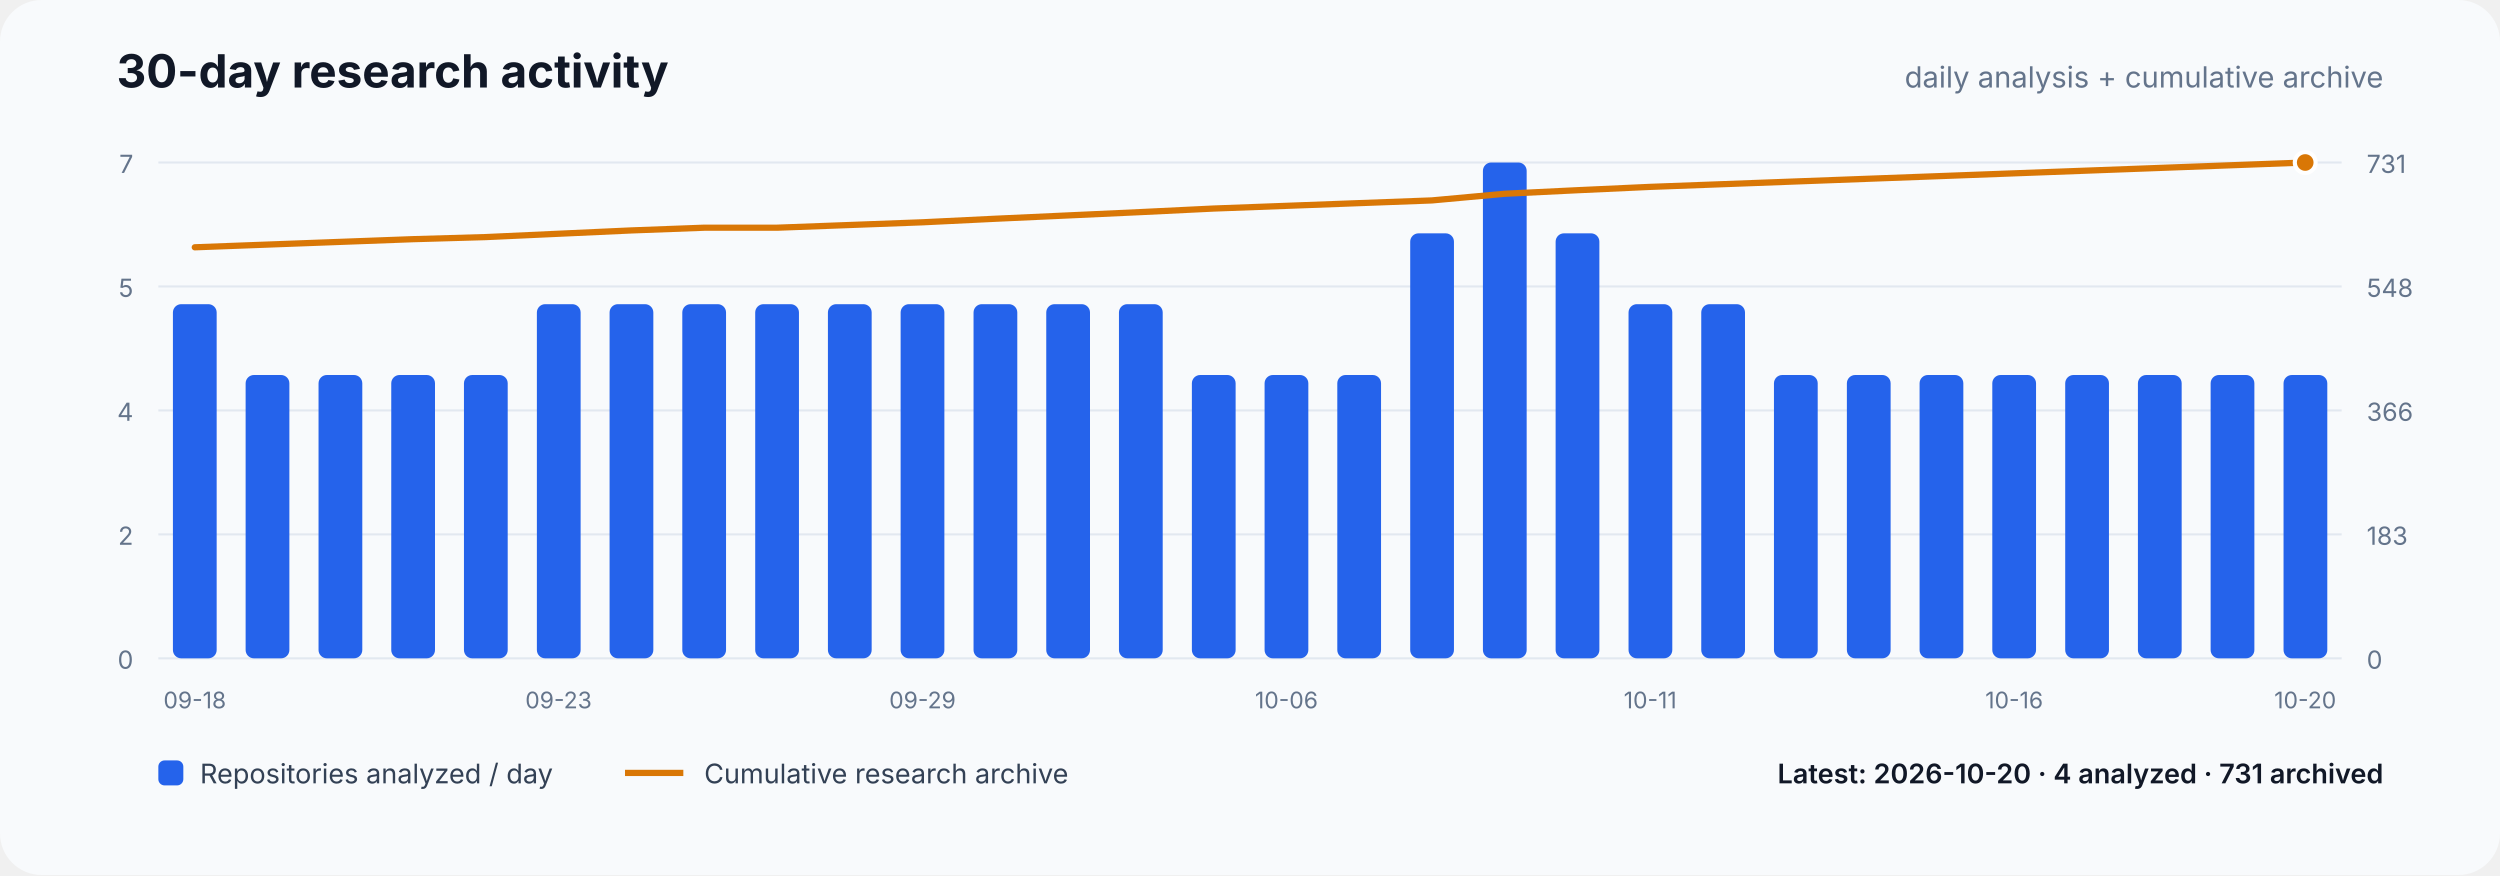
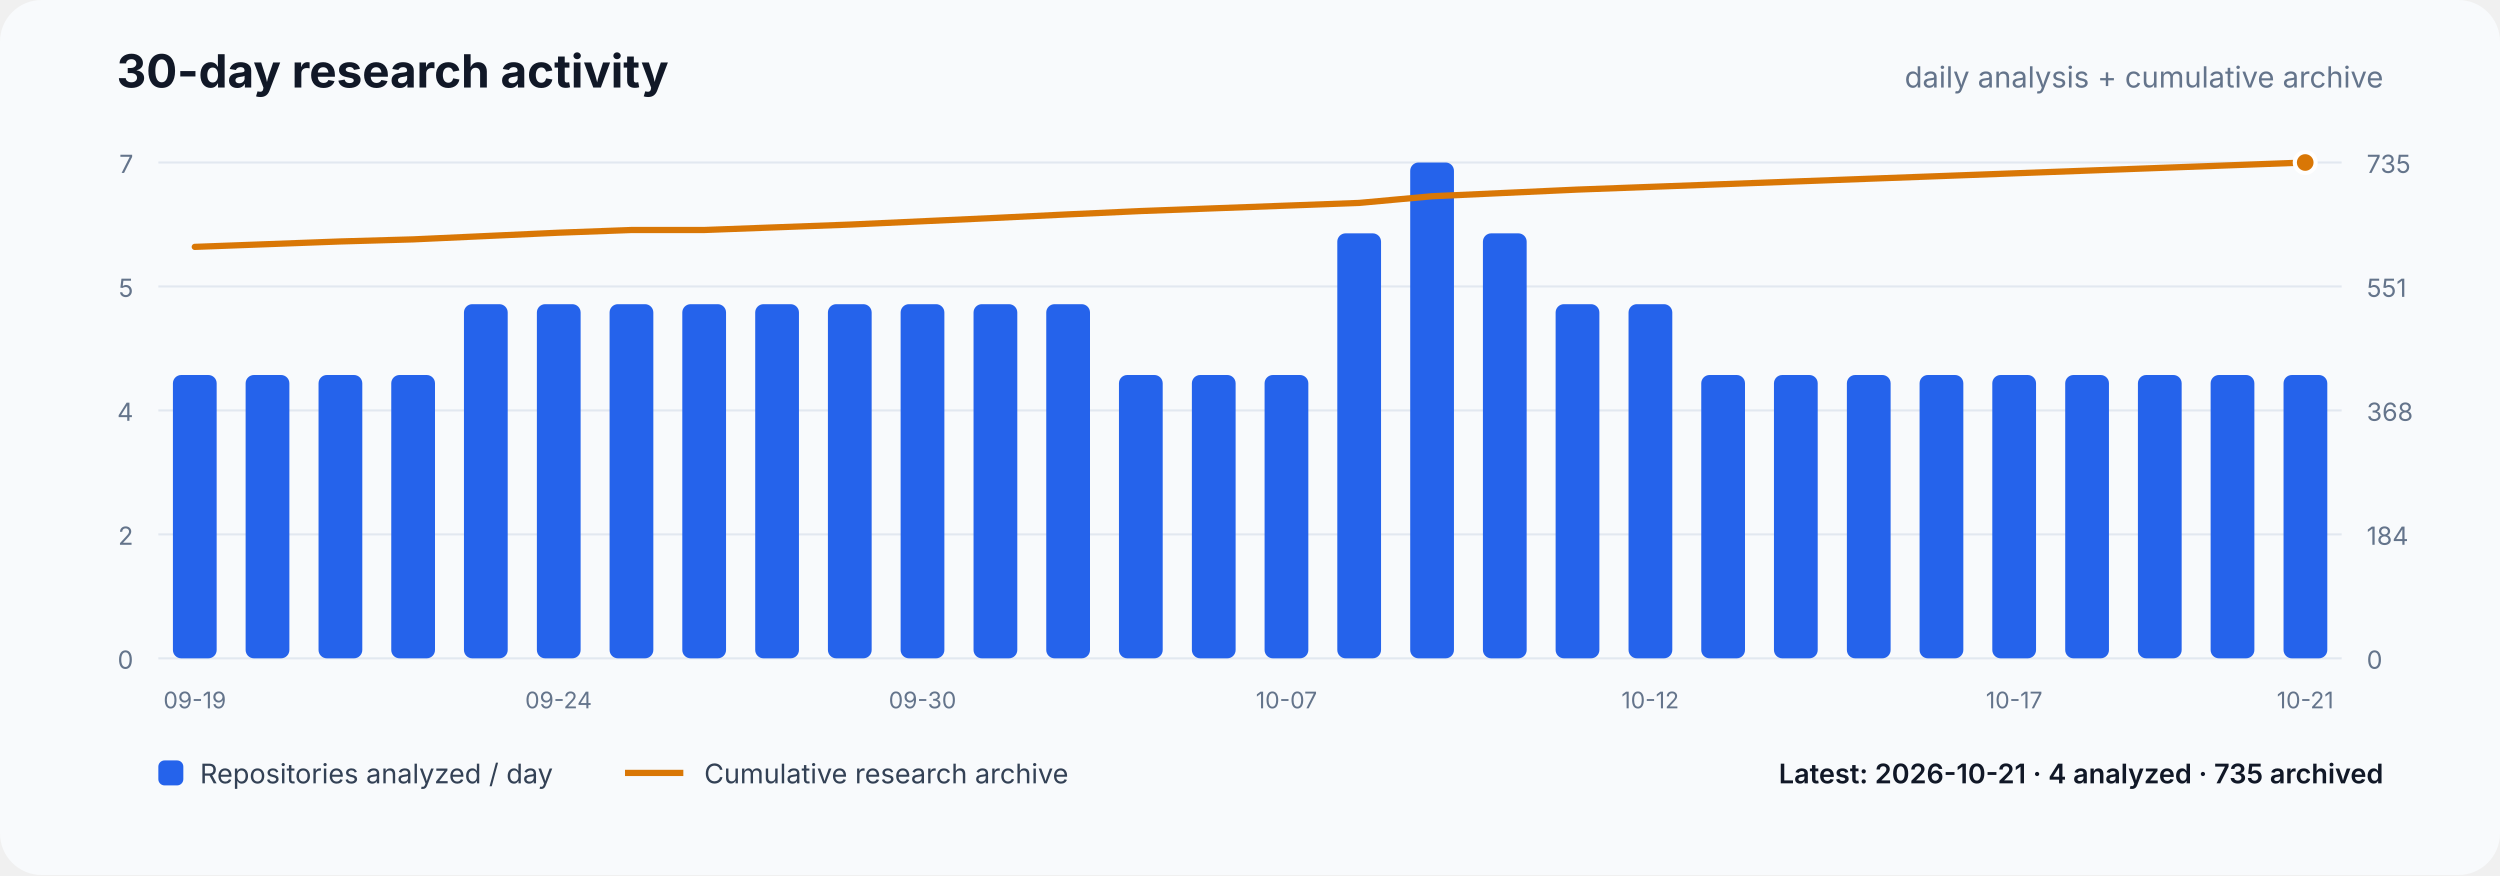
<svg xmlns="http://www.w3.org/2000/svg" width="1200" height="420" viewBox="0 0 1200 420" role="img" aria-labelledby="title desc">
  <rect width="1200" height="420" rx="20" fill="#f8fafc" />
  <text x="56" y="42" font-family="Inter,system-ui,sans-serif" font-size="22" font-weight="700" fill="#111827">30-day research activity</text>
  <text x="1144" y="42" text-anchor="end" font-family="Inter,system-ui,sans-serif" font-size="14" fill="#64748b">daily analysis + cumulative archive</text>
  <line x1="76" y1="316.0" x2="1124" y2="316.0" stroke="#e2e8f0" />
  <text x="64" y="321.0" text-anchor="end" font-family="Inter,system-ui,sans-serif" font-size="12" fill="#64748b">0</text>
  <text x="1136" y="321.0" font-family="Inter,system-ui,sans-serif" font-size="12" fill="#64748b">0</text>
  <line x1="76" y1="256.5" x2="1124" y2="256.5" stroke="#e2e8f0" />
  <text x="64" y="261.5" text-anchor="end" font-family="Inter,system-ui,sans-serif" font-size="12" fill="#64748b">2</text>
-   <text x="1136" y="261.5" font-family="Inter,system-ui,sans-serif" font-size="12" fill="#64748b">183</text>
+   <text x="1136" y="261.5" font-family="Inter,system-ui,sans-serif" font-size="12" fill="#64748b">184</text>
  <line x1="76" y1="197.0" x2="1124" y2="197.0" stroke="#e2e8f0" />
  <text x="64" y="202.0" text-anchor="end" font-family="Inter,system-ui,sans-serif" font-size="12" fill="#64748b">4</text>
-   <text x="1136" y="202.0" font-family="Inter,system-ui,sans-serif" font-size="12" fill="#64748b">366</text>
+   <text x="1136" y="202.0" font-family="Inter,system-ui,sans-serif" font-size="12" fill="#64748b">368</text>
  <line x1="76" y1="137.5" x2="1124" y2="137.5" stroke="#e2e8f0" />
  <text x="64" y="142.5" text-anchor="end" font-family="Inter,system-ui,sans-serif" font-size="12" fill="#64748b">5</text>
-   <text x="1136" y="142.5" font-family="Inter,system-ui,sans-serif" font-size="12" fill="#64748b">548</text>
+   <text x="1136" y="142.5" font-family="Inter,system-ui,sans-serif" font-size="12" fill="#64748b">551</text>
  <line x1="76" y1="78.0" x2="1124" y2="78.0" stroke="#e2e8f0" />
  <text x="64" y="83.0" text-anchor="end" font-family="Inter,system-ui,sans-serif" font-size="12" fill="#64748b">7</text>
-   <text x="1136" y="83.0" font-family="Inter,system-ui,sans-serif" font-size="12" fill="#64748b">731</text>
-   <rect x="83.0" y="146.0" width="21.0" height="170.0" rx="4" fill="#2563eb" />
-   <text x="93.5" y="340" text-anchor="middle" font-family="Inter,system-ui,sans-serif" font-size="11" fill="#64748b">09-18</text>
+   <text x="1136" y="83.0" font-family="Inter,system-ui,sans-serif" font-size="12" fill="#64748b">735</text>
+   <rect x="83.0" y="180.0" width="21.0" height="136.0" rx="4" fill="#2563eb" />
+   <text x="93.5" y="340" text-anchor="middle" font-family="Inter,system-ui,sans-serif" font-size="11" fill="#64748b">09-19</text>
  <rect x="117.9" y="180.0" width="21.0" height="136.0" rx="4" fill="#2563eb" />
  <rect x="152.9" y="180.0" width="21.0" height="136.0" rx="4" fill="#2563eb" />
  <rect x="187.8" y="180.0" width="21.0" height="136.0" rx="4" fill="#2563eb" />
-   <rect x="222.7" y="180.0" width="21.0" height="136.0" rx="4" fill="#2563eb" />
+   <rect x="222.7" y="146.0" width="21.0" height="170.0" rx="4" fill="#2563eb" />
  <rect x="257.7" y="146.0" width="21.0" height="170.0" rx="4" fill="#2563eb" />
-   <text x="268.1" y="340" text-anchor="middle" font-family="Inter,system-ui,sans-serif" font-size="11" fill="#64748b">09-23</text>
+   <text x="268.1" y="340" text-anchor="middle" font-family="Inter,system-ui,sans-serif" font-size="11" fill="#64748b">09-24</text>
  <rect x="292.6" y="146.0" width="21.0" height="170.0" rx="4" fill="#2563eb" />
  <rect x="327.5" y="146.0" width="21.0" height="170.0" rx="4" fill="#2563eb" />
  <rect x="362.5" y="146.0" width="21.0" height="170.0" rx="4" fill="#2563eb" />
  <rect x="397.4" y="146.0" width="21.0" height="170.0" rx="4" fill="#2563eb" />
  <rect x="432.3" y="146.0" width="21.0" height="170.0" rx="4" fill="#2563eb" />
-   <text x="442.8" y="340" text-anchor="middle" font-family="Inter,system-ui,sans-serif" font-size="11" fill="#64748b">09-29</text>
+   <text x="442.8" y="340" text-anchor="middle" font-family="Inter,system-ui,sans-serif" font-size="11" fill="#64748b">09-30</text>
  <rect x="467.3" y="146.0" width="21.0" height="170.0" rx="4" fill="#2563eb" />
  <rect x="502.2" y="146.0" width="21.0" height="170.0" rx="4" fill="#2563eb" />
-   <rect x="537.1" y="146.0" width="21.0" height="170.0" rx="4" fill="#2563eb" />
+   <rect x="537.1" y="180.0" width="21.0" height="136.0" rx="4" fill="#2563eb" />
  <rect x="572.1" y="180.0" width="21.0" height="136.0" rx="4" fill="#2563eb" />
  <rect x="607.0" y="180.0" width="21.0" height="136.0" rx="4" fill="#2563eb" />
-   <text x="617.5" y="340" text-anchor="middle" font-family="Inter,system-ui,sans-serif" font-size="11" fill="#64748b">10-06</text>
-   <rect x="641.9" y="180.0" width="21.0" height="136.0" rx="4" fill="#2563eb" />
-   <rect x="676.9" y="112.0" width="21.0" height="204.0" rx="4" fill="#2563eb" />
-   <rect x="711.8" y="78.0" width="21.0" height="238.0" rx="4" fill="#2563eb" />
-   <rect x="746.7" y="112.0" width="21.0" height="204.0" rx="4" fill="#2563eb" />
+   <text x="617.5" y="340" text-anchor="middle" font-family="Inter,system-ui,sans-serif" font-size="11" fill="#64748b">10-07</text>
+   <rect x="641.9" y="112.0" width="21.0" height="204.0" rx="4" fill="#2563eb" />
+   <rect x="676.9" y="78.0" width="21.0" height="238.0" rx="4" fill="#2563eb" />
+   <rect x="711.8" y="112.0" width="21.0" height="204.0" rx="4" fill="#2563eb" />
+   <rect x="746.7" y="146.0" width="21.0" height="170.0" rx="4" fill="#2563eb" />
  <rect x="781.7" y="146.0" width="21.0" height="170.0" rx="4" fill="#2563eb" />
-   <text x="792.1" y="340" text-anchor="middle" font-family="Inter,system-ui,sans-serif" font-size="11" fill="#64748b">10-11</text>
-   <rect x="816.6" y="146.0" width="21.0" height="170.0" rx="4" fill="#2563eb" />
+   <text x="792.1" y="340" text-anchor="middle" font-family="Inter,system-ui,sans-serif" font-size="11" fill="#64748b">10-12</text>
+   <rect x="816.6" y="180.0" width="21.0" height="136.0" rx="4" fill="#2563eb" />
  <rect x="851.5" y="180.0" width="21.0" height="136.0" rx="4" fill="#2563eb" />
  <rect x="886.5" y="180.0" width="21.0" height="136.0" rx="4" fill="#2563eb" />
  <rect x="921.4" y="180.0" width="21.0" height="136.0" rx="4" fill="#2563eb" />
  <rect x="956.3" y="180.0" width="21.0" height="136.0" rx="4" fill="#2563eb" />
-   <text x="966.8" y="340" text-anchor="middle" font-family="Inter,system-ui,sans-serif" font-size="11" fill="#64748b">10-16</text>
+   <text x="966.8" y="340" text-anchor="middle" font-family="Inter,system-ui,sans-serif" font-size="11" fill="#64748b">10-17</text>
  <rect x="991.3" y="180.0" width="21.0" height="136.0" rx="4" fill="#2563eb" />
  <rect x="1026.2" y="180.0" width="21.0" height="136.0" rx="4" fill="#2563eb" />
  <rect x="1061.1" y="180.0" width="21.0" height="136.0" rx="4" fill="#2563eb" />
  <rect x="1096.1" y="180.0" width="21.0" height="136.0" rx="4" fill="#2563eb" />
-   <text x="1106.5" y="340" text-anchor="middle" font-family="Inter,system-ui,sans-serif" font-size="11" fill="#64748b">10-20</text>
-   <polyline points="93.5,118.7 128.4,117.4 163.3,116.1 198.3,114.8 233.2,113.8 268.1,112.2 303.1,110.6 338.0,109.3 372.9,109.3 407.9,108.0 442.8,106.7 477.7,105.0 512.7,103.4 547.6,101.8 582.5,100.1 617.5,98.8 652.4,97.5 687.3,96.2 722.3,93.0 757.2,91.3 792.1,89.7 827.1,88.4 862.0,87.1 896.9,85.8 931.9,84.5 966.8,83.2 1001.7,81.9 1036.7,80.6 1071.6,79.3 1106.5,78.0" fill="none" stroke="#d97706" stroke-width="3" stroke-linejoin="round" stroke-linecap="round" />
+   <text x="1106.5" y="340" text-anchor="middle" font-family="Inter,system-ui,sans-serif" font-size="11" fill="#64748b">10-21</text>
+   <polyline points="93.5,118.5 128.4,117.2 163.3,115.9 198.3,114.9 233.2,113.3 268.1,111.7 303.1,110.4 338.0,110.4 372.9,109.1 407.9,107.8 442.8,106.2 477.7,104.6 512.7,102.9 547.6,101.3 582.5,100.0 617.5,98.7 652.4,97.4 687.3,94.2 722.3,92.6 757.2,91.0 792.1,89.7 827.1,88.4 862.0,87.1 896.9,85.8 931.9,84.5 966.8,83.2 1001.7,81.9 1036.7,80.6 1071.6,79.3 1106.5,78.0" fill="none" stroke="#d97706" stroke-width="3" stroke-linejoin="round" stroke-linecap="round" />
  <circle cx="1106.5" cy="78.0" r="5" fill="#d97706" stroke="#fff" stroke-width="2" />
  <rect x="76" y="365" width="12" height="12" rx="3" fill="#2563eb" />
  <text x="96" y="376" font-family="Inter,system-ui,sans-serif" font-size="13" fill="#334155">Repositories analyzed / day</text>
  <line x1="300" y1="371" x2="328" y2="371" stroke="#d97706" stroke-width="3" />
  <text x="338" y="376" font-family="Inter,system-ui,sans-serif" font-size="13" fill="#334155">Cumulative research archive</text>
-   <text x="1144" y="376" text-anchor="end" font-family="Inter,system-ui,sans-serif" font-size="13" font-weight="600" fill="#111827">Latest: 2026-10-20 · 4 analyzed · 731 archived</text>
+   <text x="1144" y="376" text-anchor="end" font-family="Inter,system-ui,sans-serif" font-size="13" font-weight="600" fill="#111827">Latest: 2026-10-21 · 4 analyzed · 735 archived</text>
</svg>
